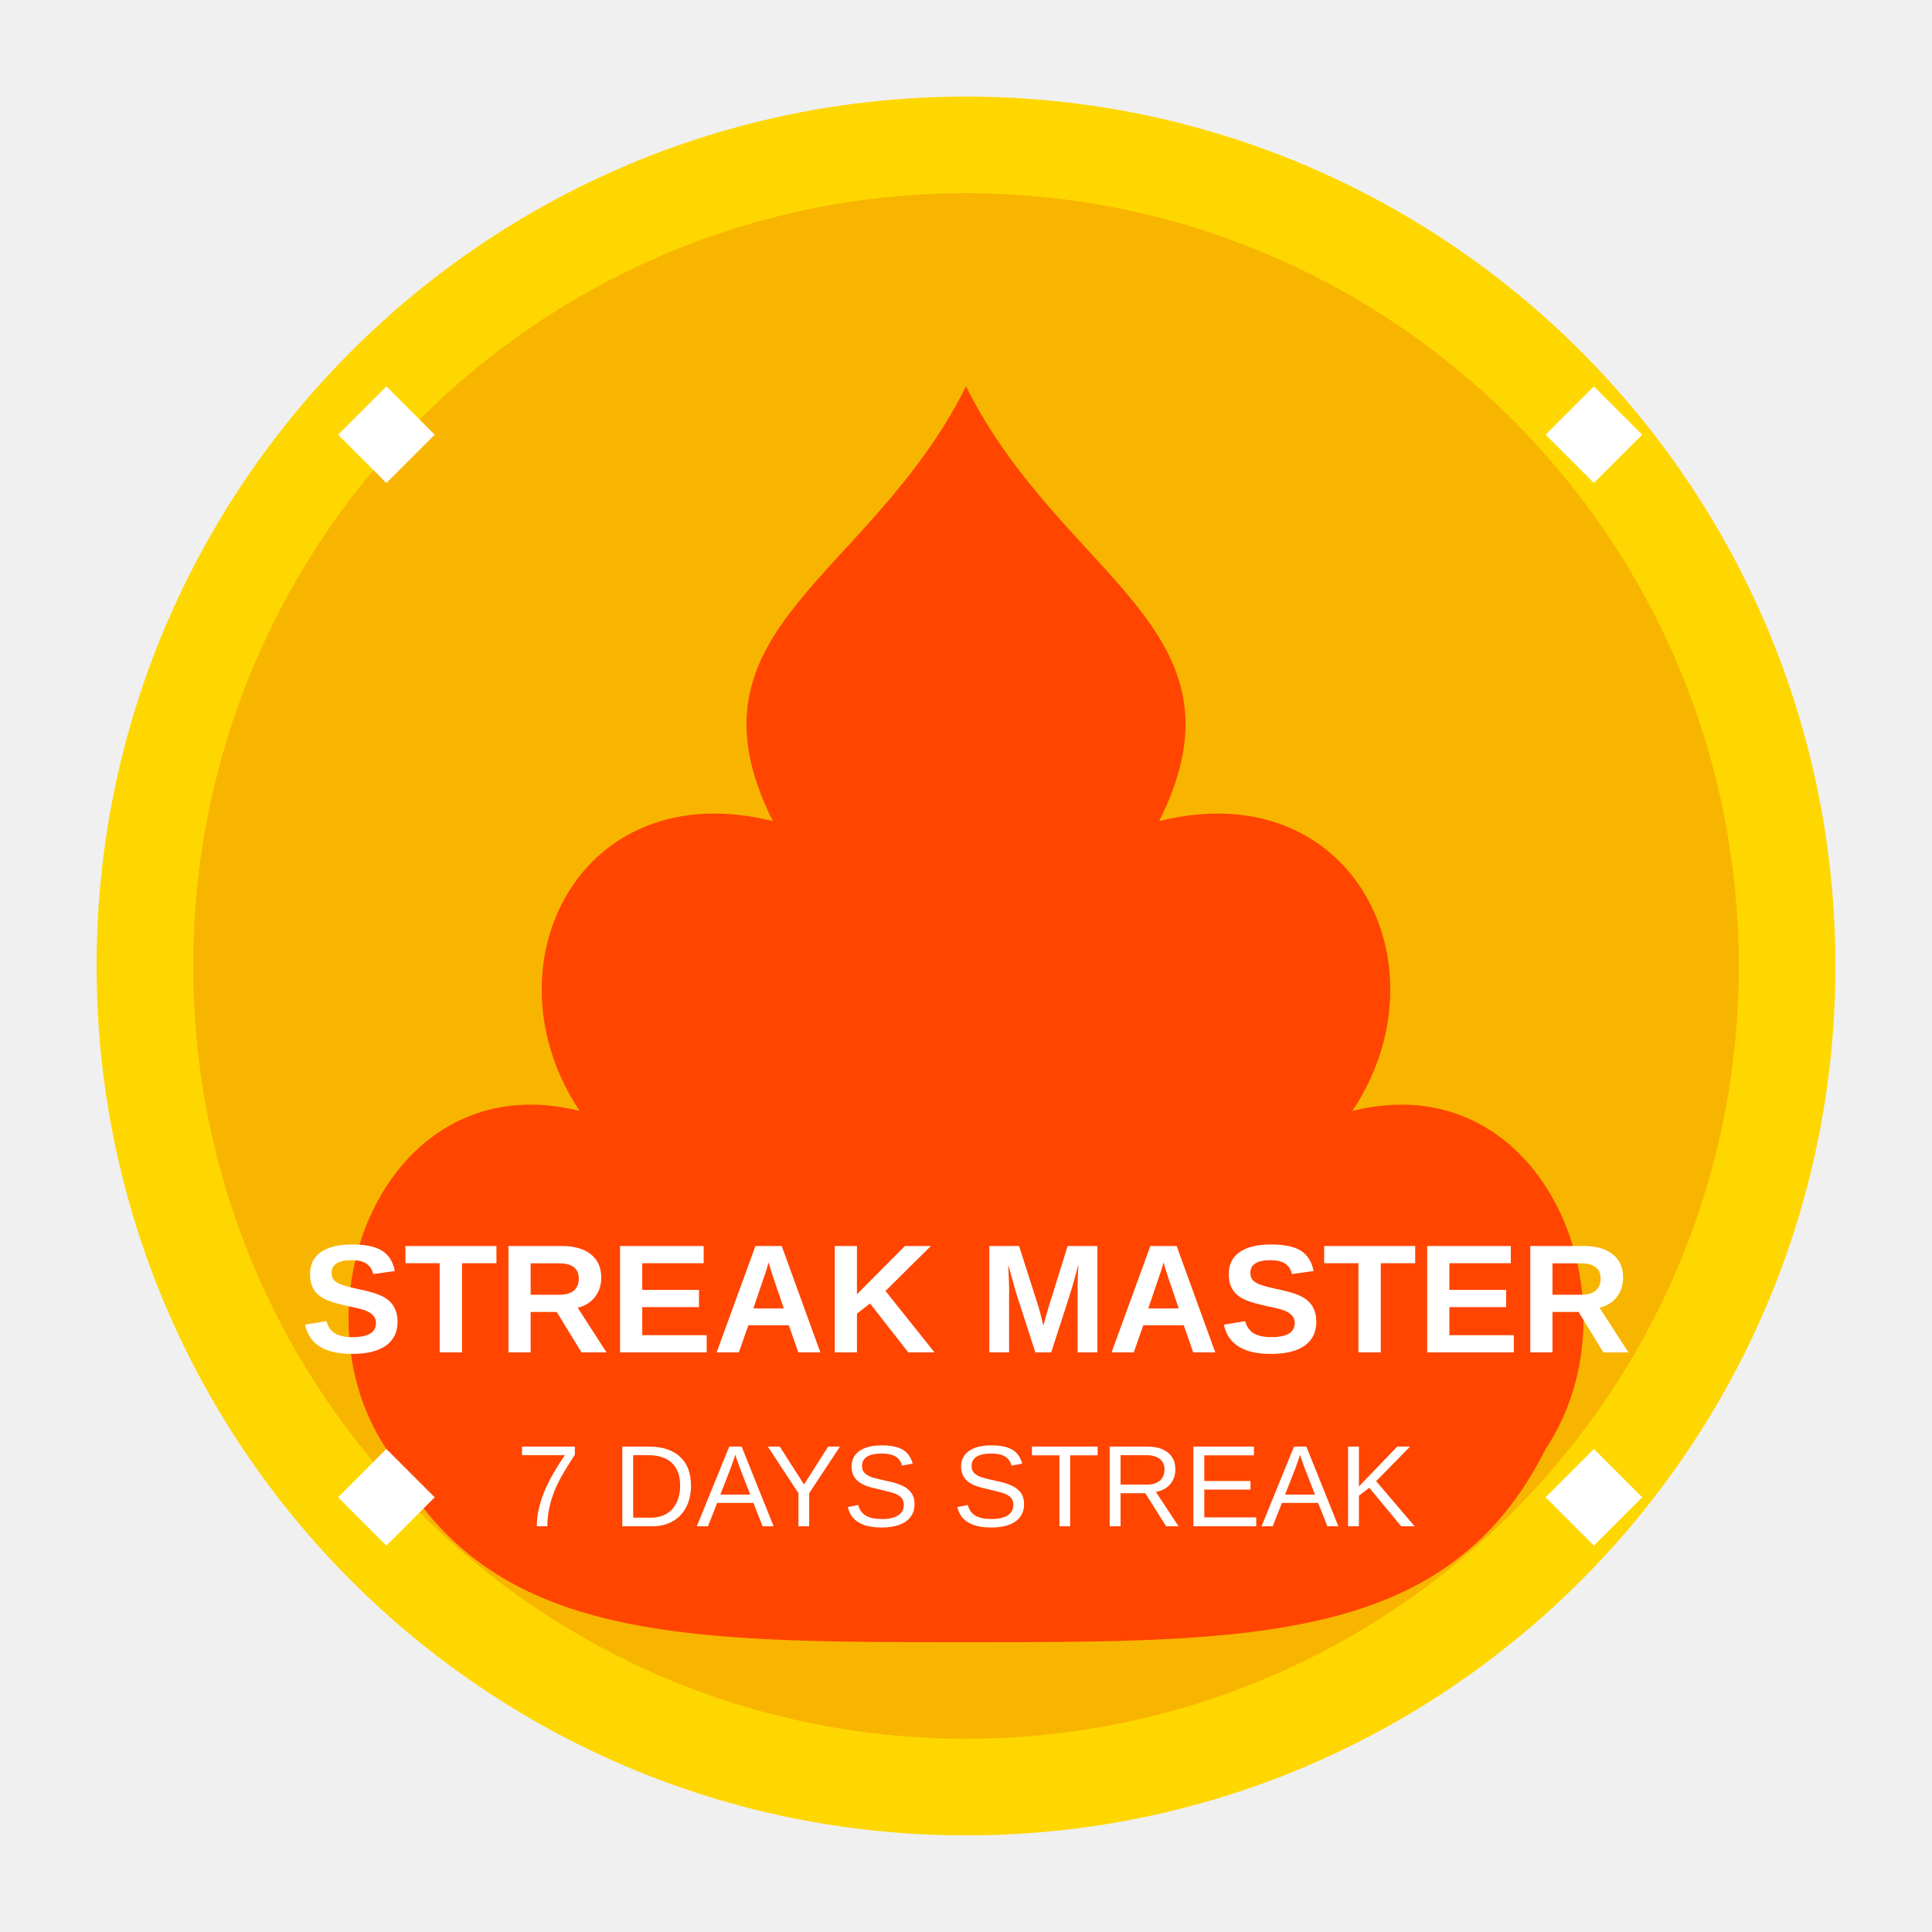
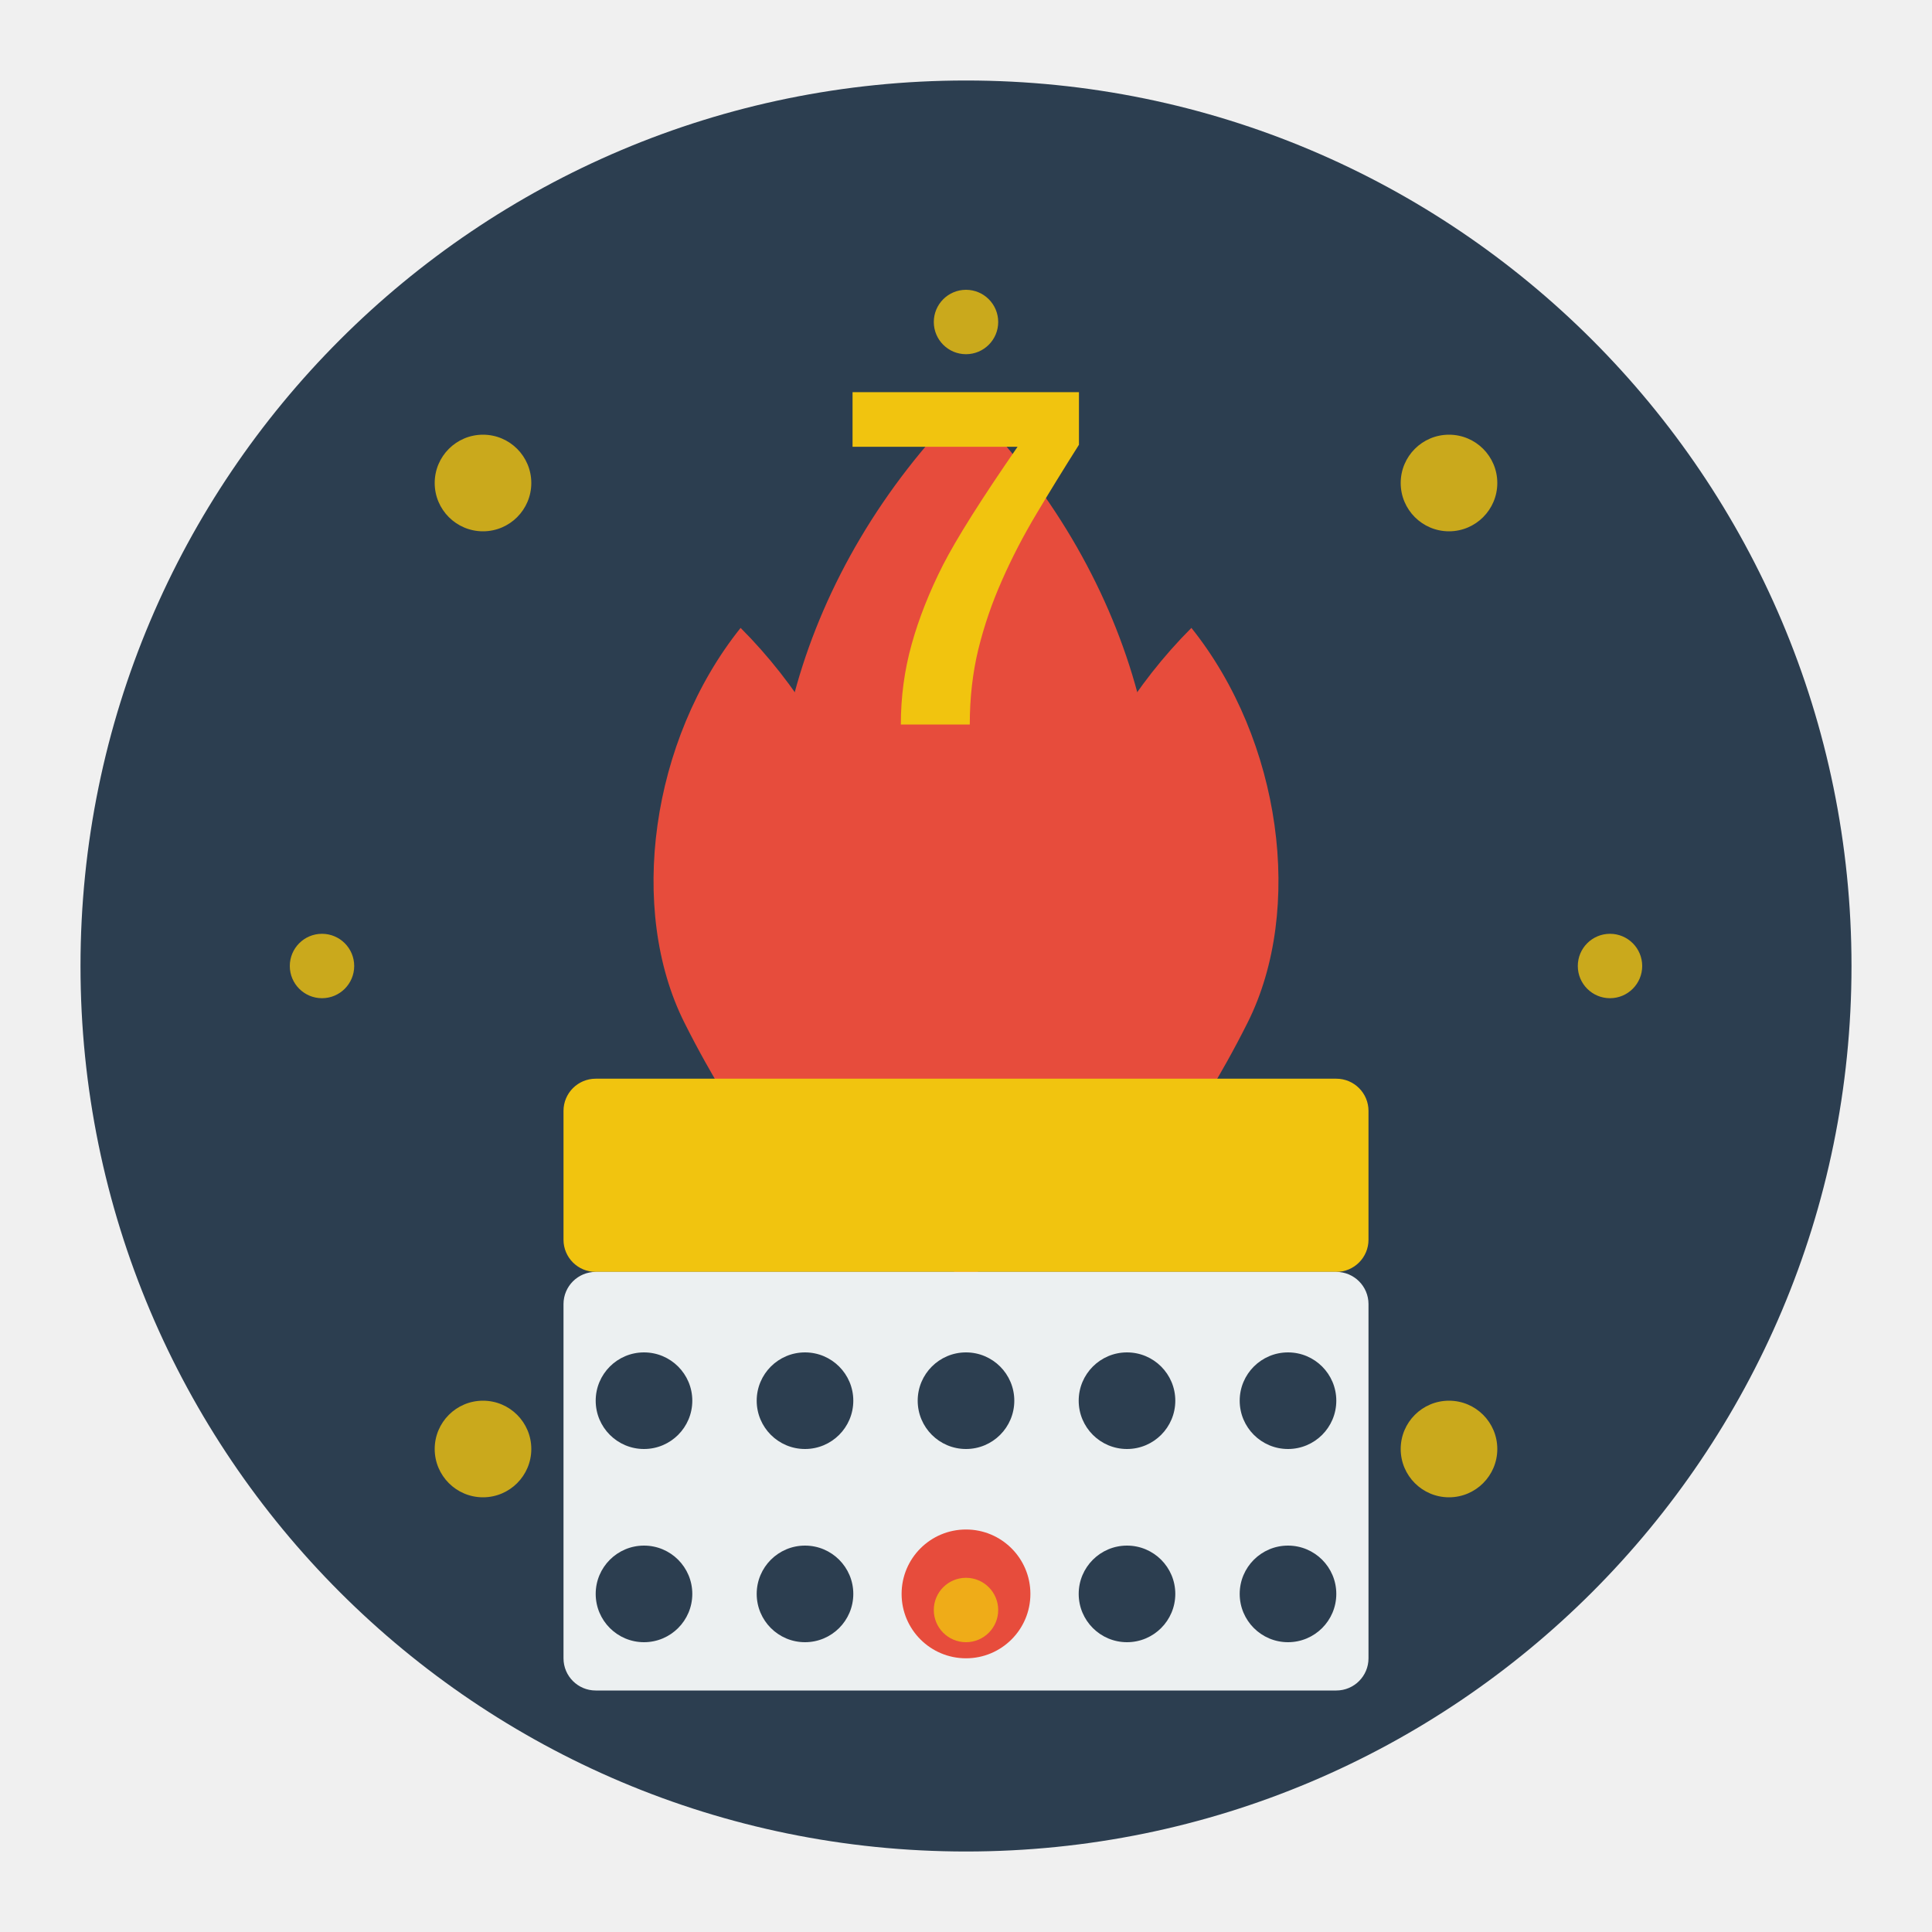
- <svg xmlns="http://www.w3.org/2000/svg" width="200" height="200" viewBox="0 0 200 200">
-   <circle cx="100" cy="100" r="90" fill="#ffd700" />
-   <circle cx="100" cy="100" r="80" fill="#f8b500" />
-   <path d="M100,40 C110,60 130,65 120,85 C140,80 150,100 140,115 C160,110 170,135 160,150 C150,170 130,170 100,170 C70,170 50,170 40,150 C30,135 40,110 60,115 C50,100 60,80 80,85 C70,65 90,60 100,40 Z" fill="#ff4500" />
-   <path d="M35,45 L40,40 L45,45 L40,50 Z" fill="#ffffff" />
-   <path d="M160,45 L165,40 L170,45 L165,50 Z" fill="#ffffff" />
-   <path d="M35,155 L40,150 L45,155 L40,160 Z" fill="#ffffff" />
-   <path d="M160,155 L165,150 L170,155 L165,160 Z" fill="#ffffff" />
-   <text x="100" y="140" font-family="Arial, sans-serif" font-size="16" font-weight="bold" text-anchor="middle" fill="#ffffff">STREAK MASTER</text>
-   <text x="100" y="158" font-family="Arial, sans-serif" font-size="12" text-anchor="middle" fill="#ffffff">7 DAYS STREAK</text>
+ <svg xmlns="http://www.w3.org/2000/svg" width="120" height="120" viewBox="0 0 120 120">
+   <circle cx="60" cy="60" r="55" fill="#2c3e50" />
+   <g transform="translate(60, 60) scale(0.7)" fill="#e74c3c">
+     <path d="M0,-50 C-15,-35 -20,-15 -15,0 C-10,15 0,20 0,35 C0,20 10,15 15,0 C20,-15 15,-35 0,-50 Z" />
+     <path d="M-20,-30 C-28,-20 -30,-5 -25,5 C-20,15 -15,20 -15,25 C-15,20 -10,15 -8,5 C-5,-5 -10,-20 -20,-30 Z" />
+     <path d="M20,-30 C28,-20 30,-5 25,5 C20,15 15,20 15,25 C15,20 10,15 8,5 C5,-5 10,-20 20,-30 Z" />
+   </g>
+   <g transform="translate(0, 12)">
+     <rect x="35" y="55" width="50" height="12" rx="2" fill="#f1c40f" />
+     <rect x="35" y="67" width="50" height="26" rx="2" fill="#ecf0f1" />
+     <g transform="translate(40, 75)" fill="#2c3e50">
+       <circle cx="0" cy="0" r="3" />
+       <circle cx="10" cy="0" r="3" />
+       <circle cx="20" cy="0" r="3" />
+       <circle cx="30" cy="0" r="3" />
+       <circle cx="40" cy="0" r="3" />
+       <circle cx="0" cy="12" r="3" />
+       <circle cx="10" cy="12" r="3" />
+       <circle cx="20" cy="12" r="4" fill="#e74c3c" />
+       <circle cx="30" cy="12" r="3" />
+       <circle cx="40" cy="12" r="3" />
+     </g>
+   </g>
+   <text x="60" y="45" font-family="Arial, sans-serif" font-size="30" font-weight="bold" fill="#f1c40f" text-anchor="middle">7</text>
+   <g fill="#f1c40f" opacity="0.8">
+     <circle cx="30" cy="30" r="3" />
+     <circle cx="90" cy="30" r="3" />
+     <circle cx="30" cy="90" r="3" />
+     <circle cx="90" cy="90" r="3" />
+     <circle cx="20" cy="60" r="2" />
+     <circle cx="100" cy="60" r="2" />
+     <circle cx="60" cy="20" r="2" />
+     <circle cx="60" cy="100" r="2" />
+   </g>
</svg>
